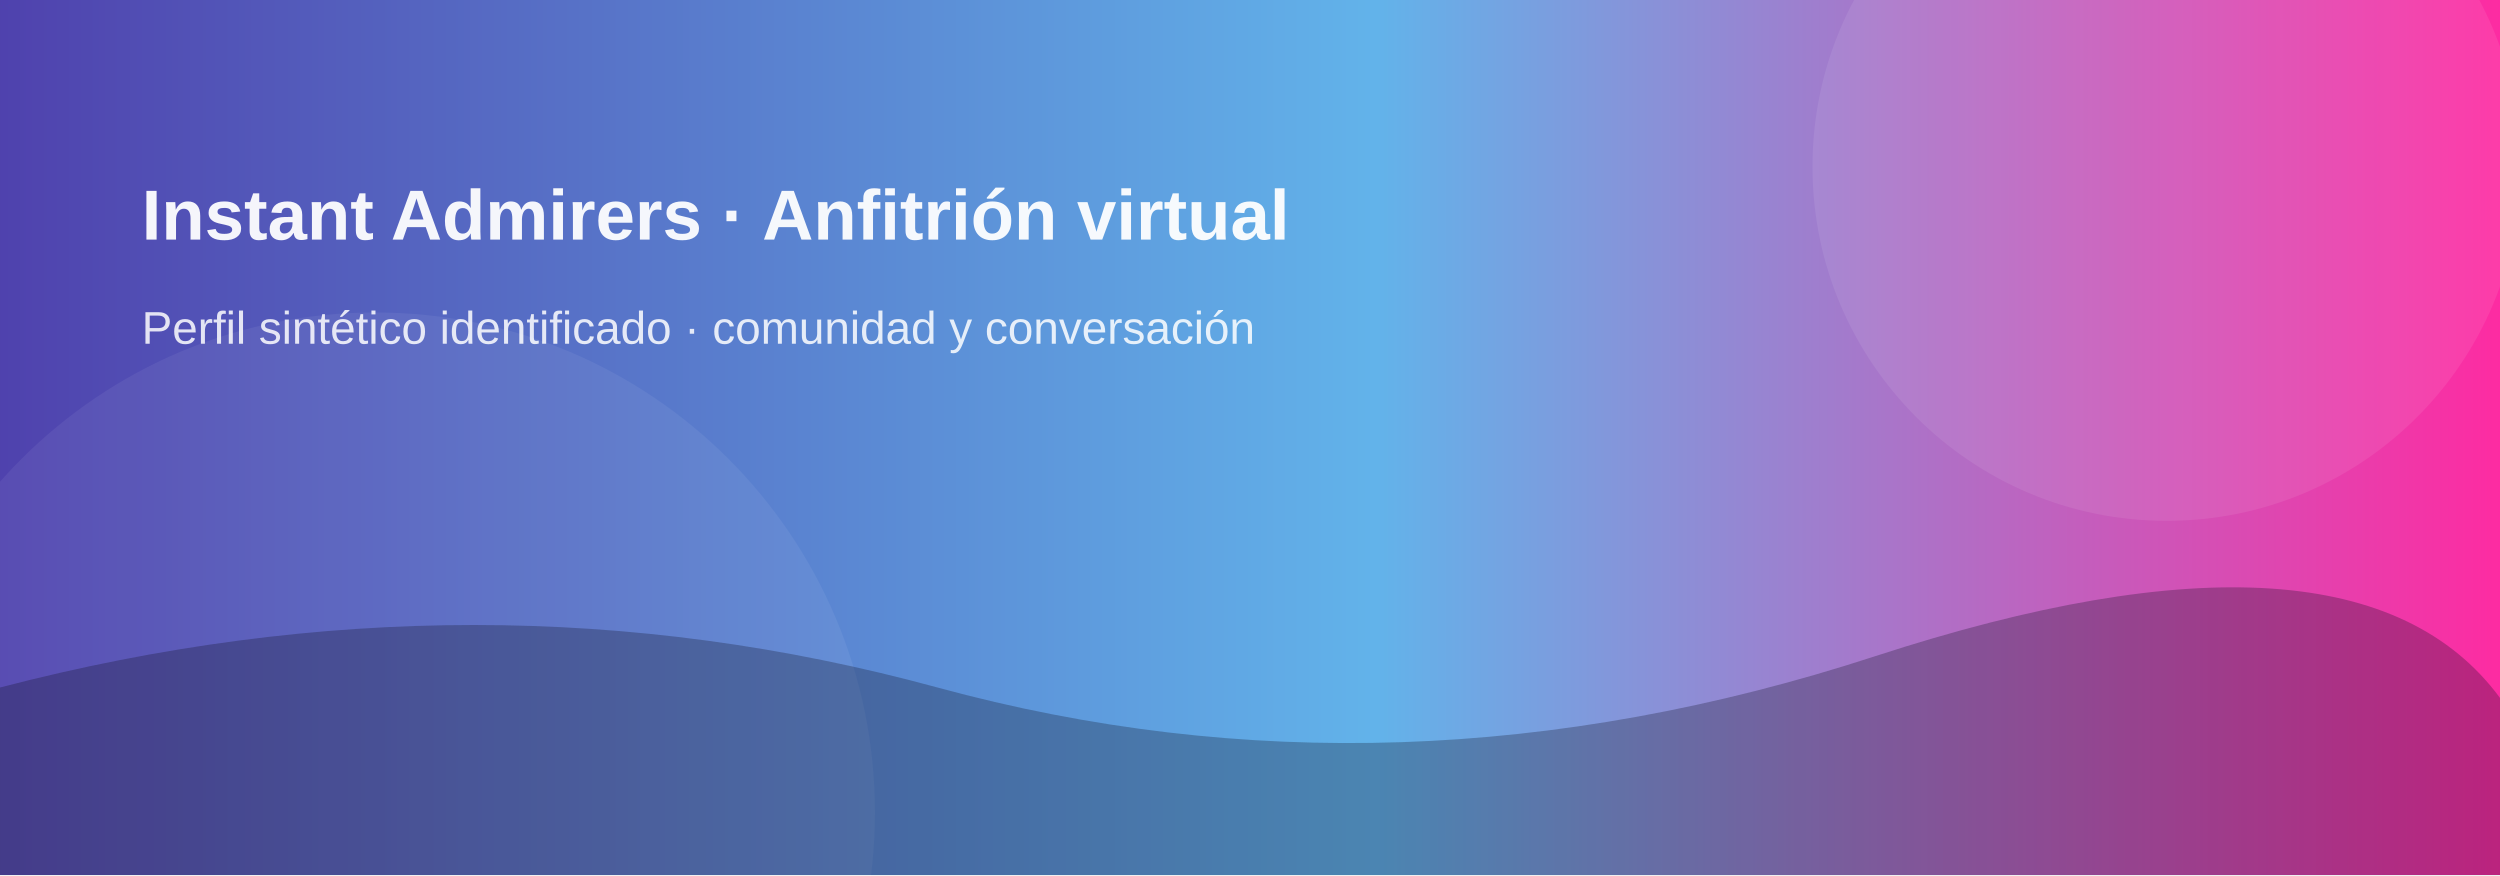
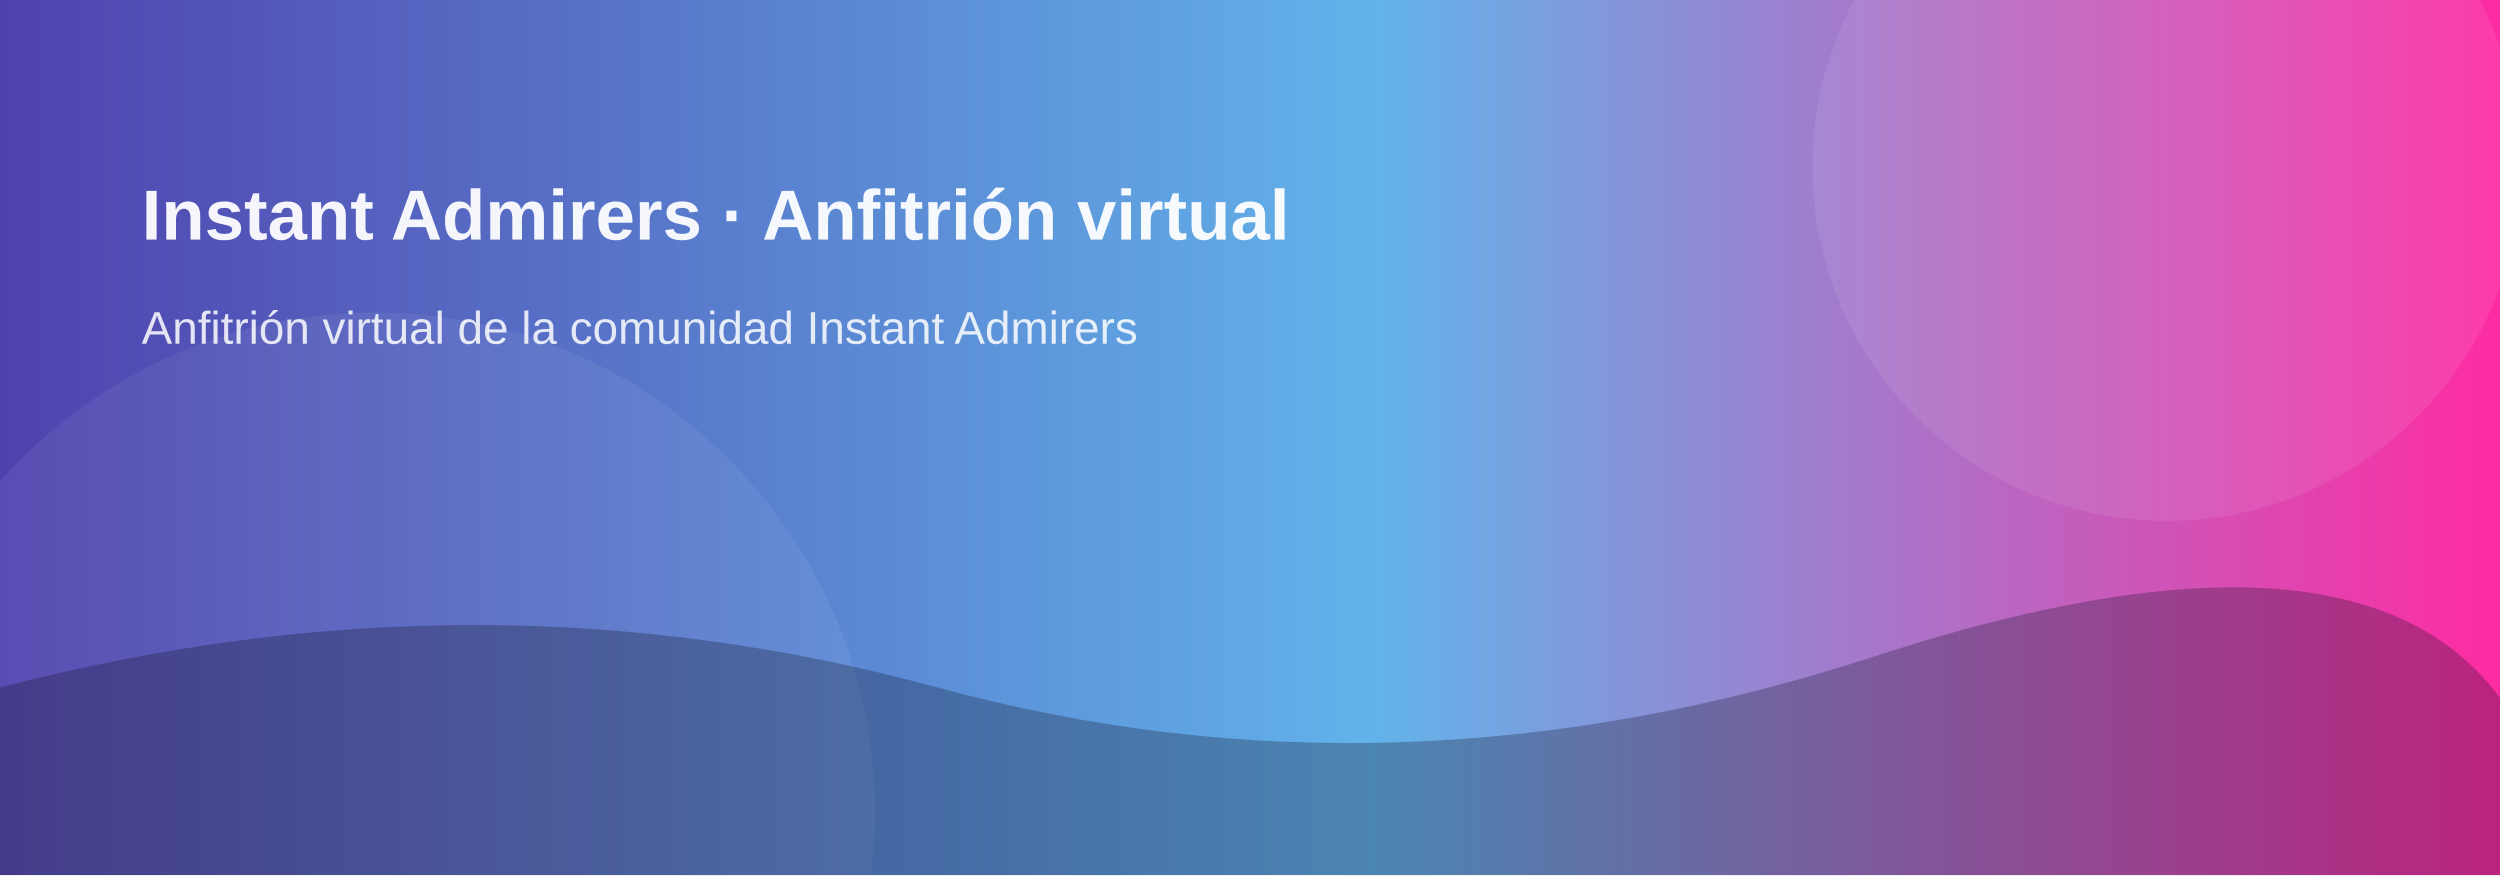
<svg xmlns="http://www.w3.org/2000/svg" viewBox="0 0 1200 420">
  <defs>
    <linearGradient id="g" x1="0" x2="1">
      <stop stop-color="#4f41ad" />
      <stop offset=".55" stop-color="#62b3ea" />
      <stop offset="1" stop-color="#ff2aa1" />
    </linearGradient>
  </defs>
  <rect width="1200" height="420" fill="url(#g)" />
  <circle cx="1040" cy="80" r="170" fill="#fff" opacity=".08" />
  <circle cx="180" cy="390" r="240" fill="#fff" opacity=".06" />
  <path d="M0 330 Q230 270 450 330 T900 315 T1200 335 V420 H0Z" fill="#0d1020" opacity=".28" />
  <text x="68" y="115" fill="#fff" font-family="Arial,sans-serif" font-size="34" font-weight="700" opacity=".94">Instant Admirers · Anfitrión virtual</text>
-   <text x="68" y="165" fill="#fff" font-family="Arial,sans-serif" font-size="22" opacity=".84">Perfil sintético identificado · comunidad y conversación</text>
+   <text x="68" y="165" fill="#fff" font-family="Arial,sans-serif" font-size="22" opacity=".84">Anfitrión virtual de la comunidad Instant Admirers</text>
</svg>
